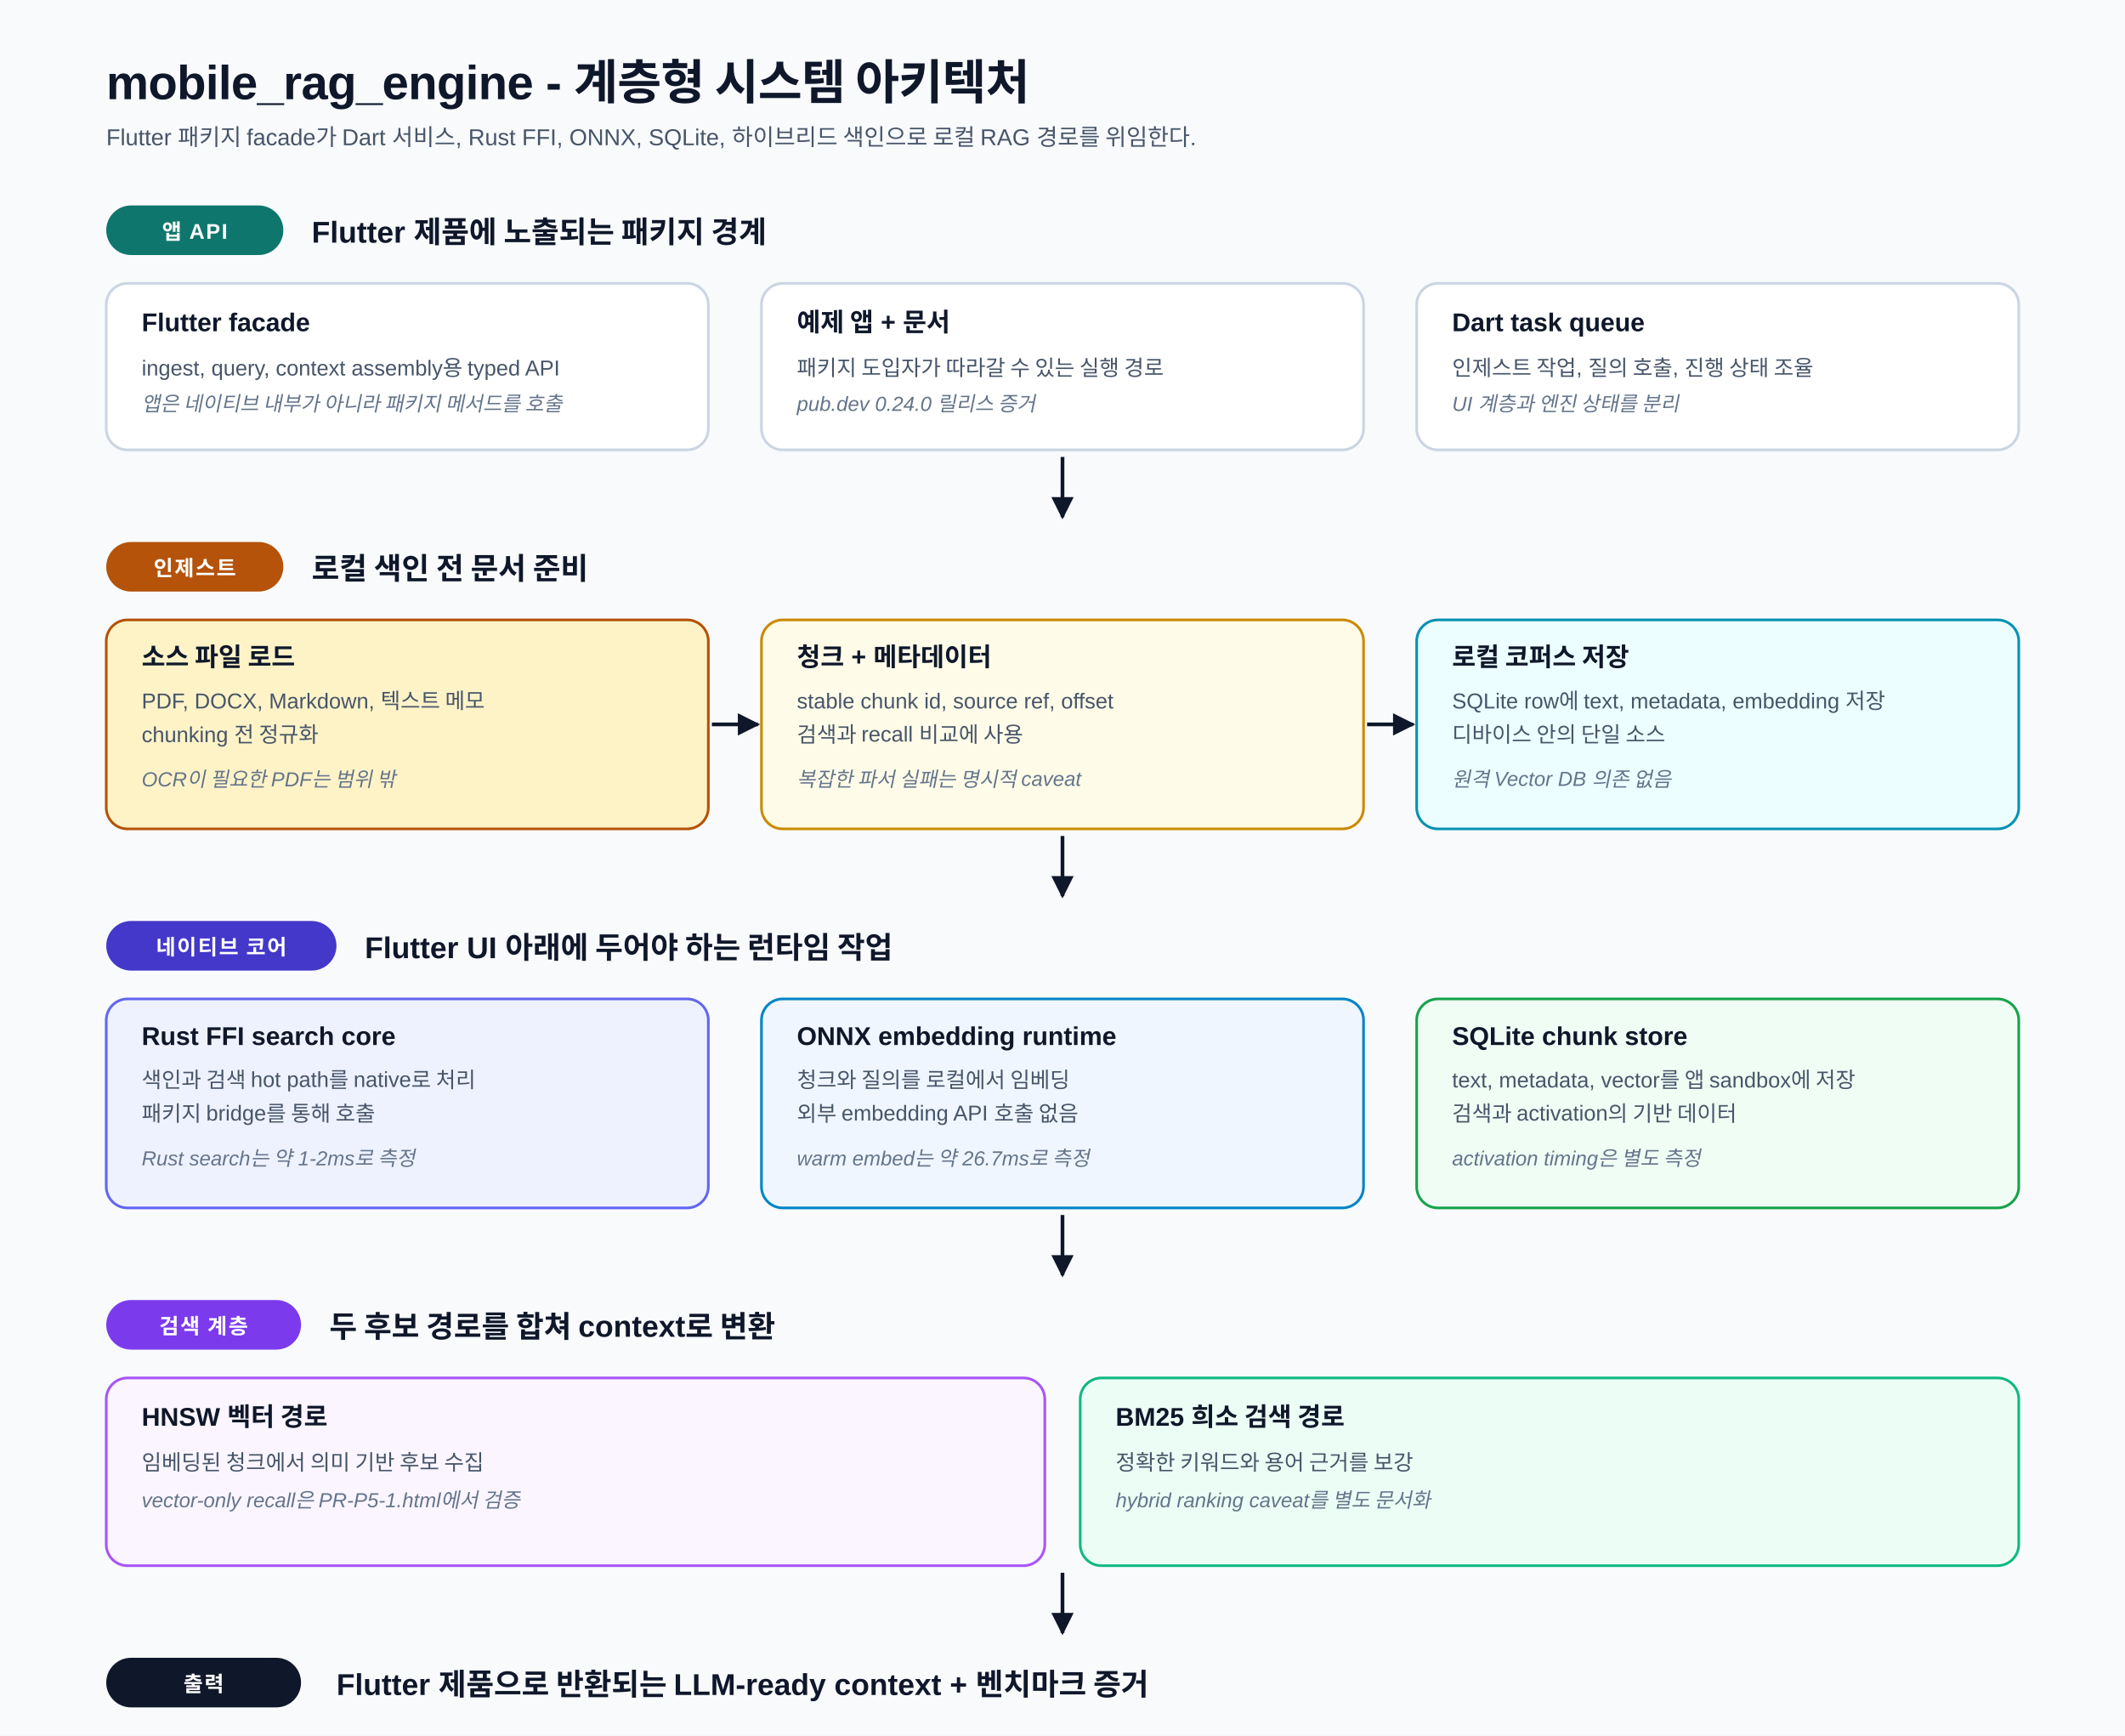
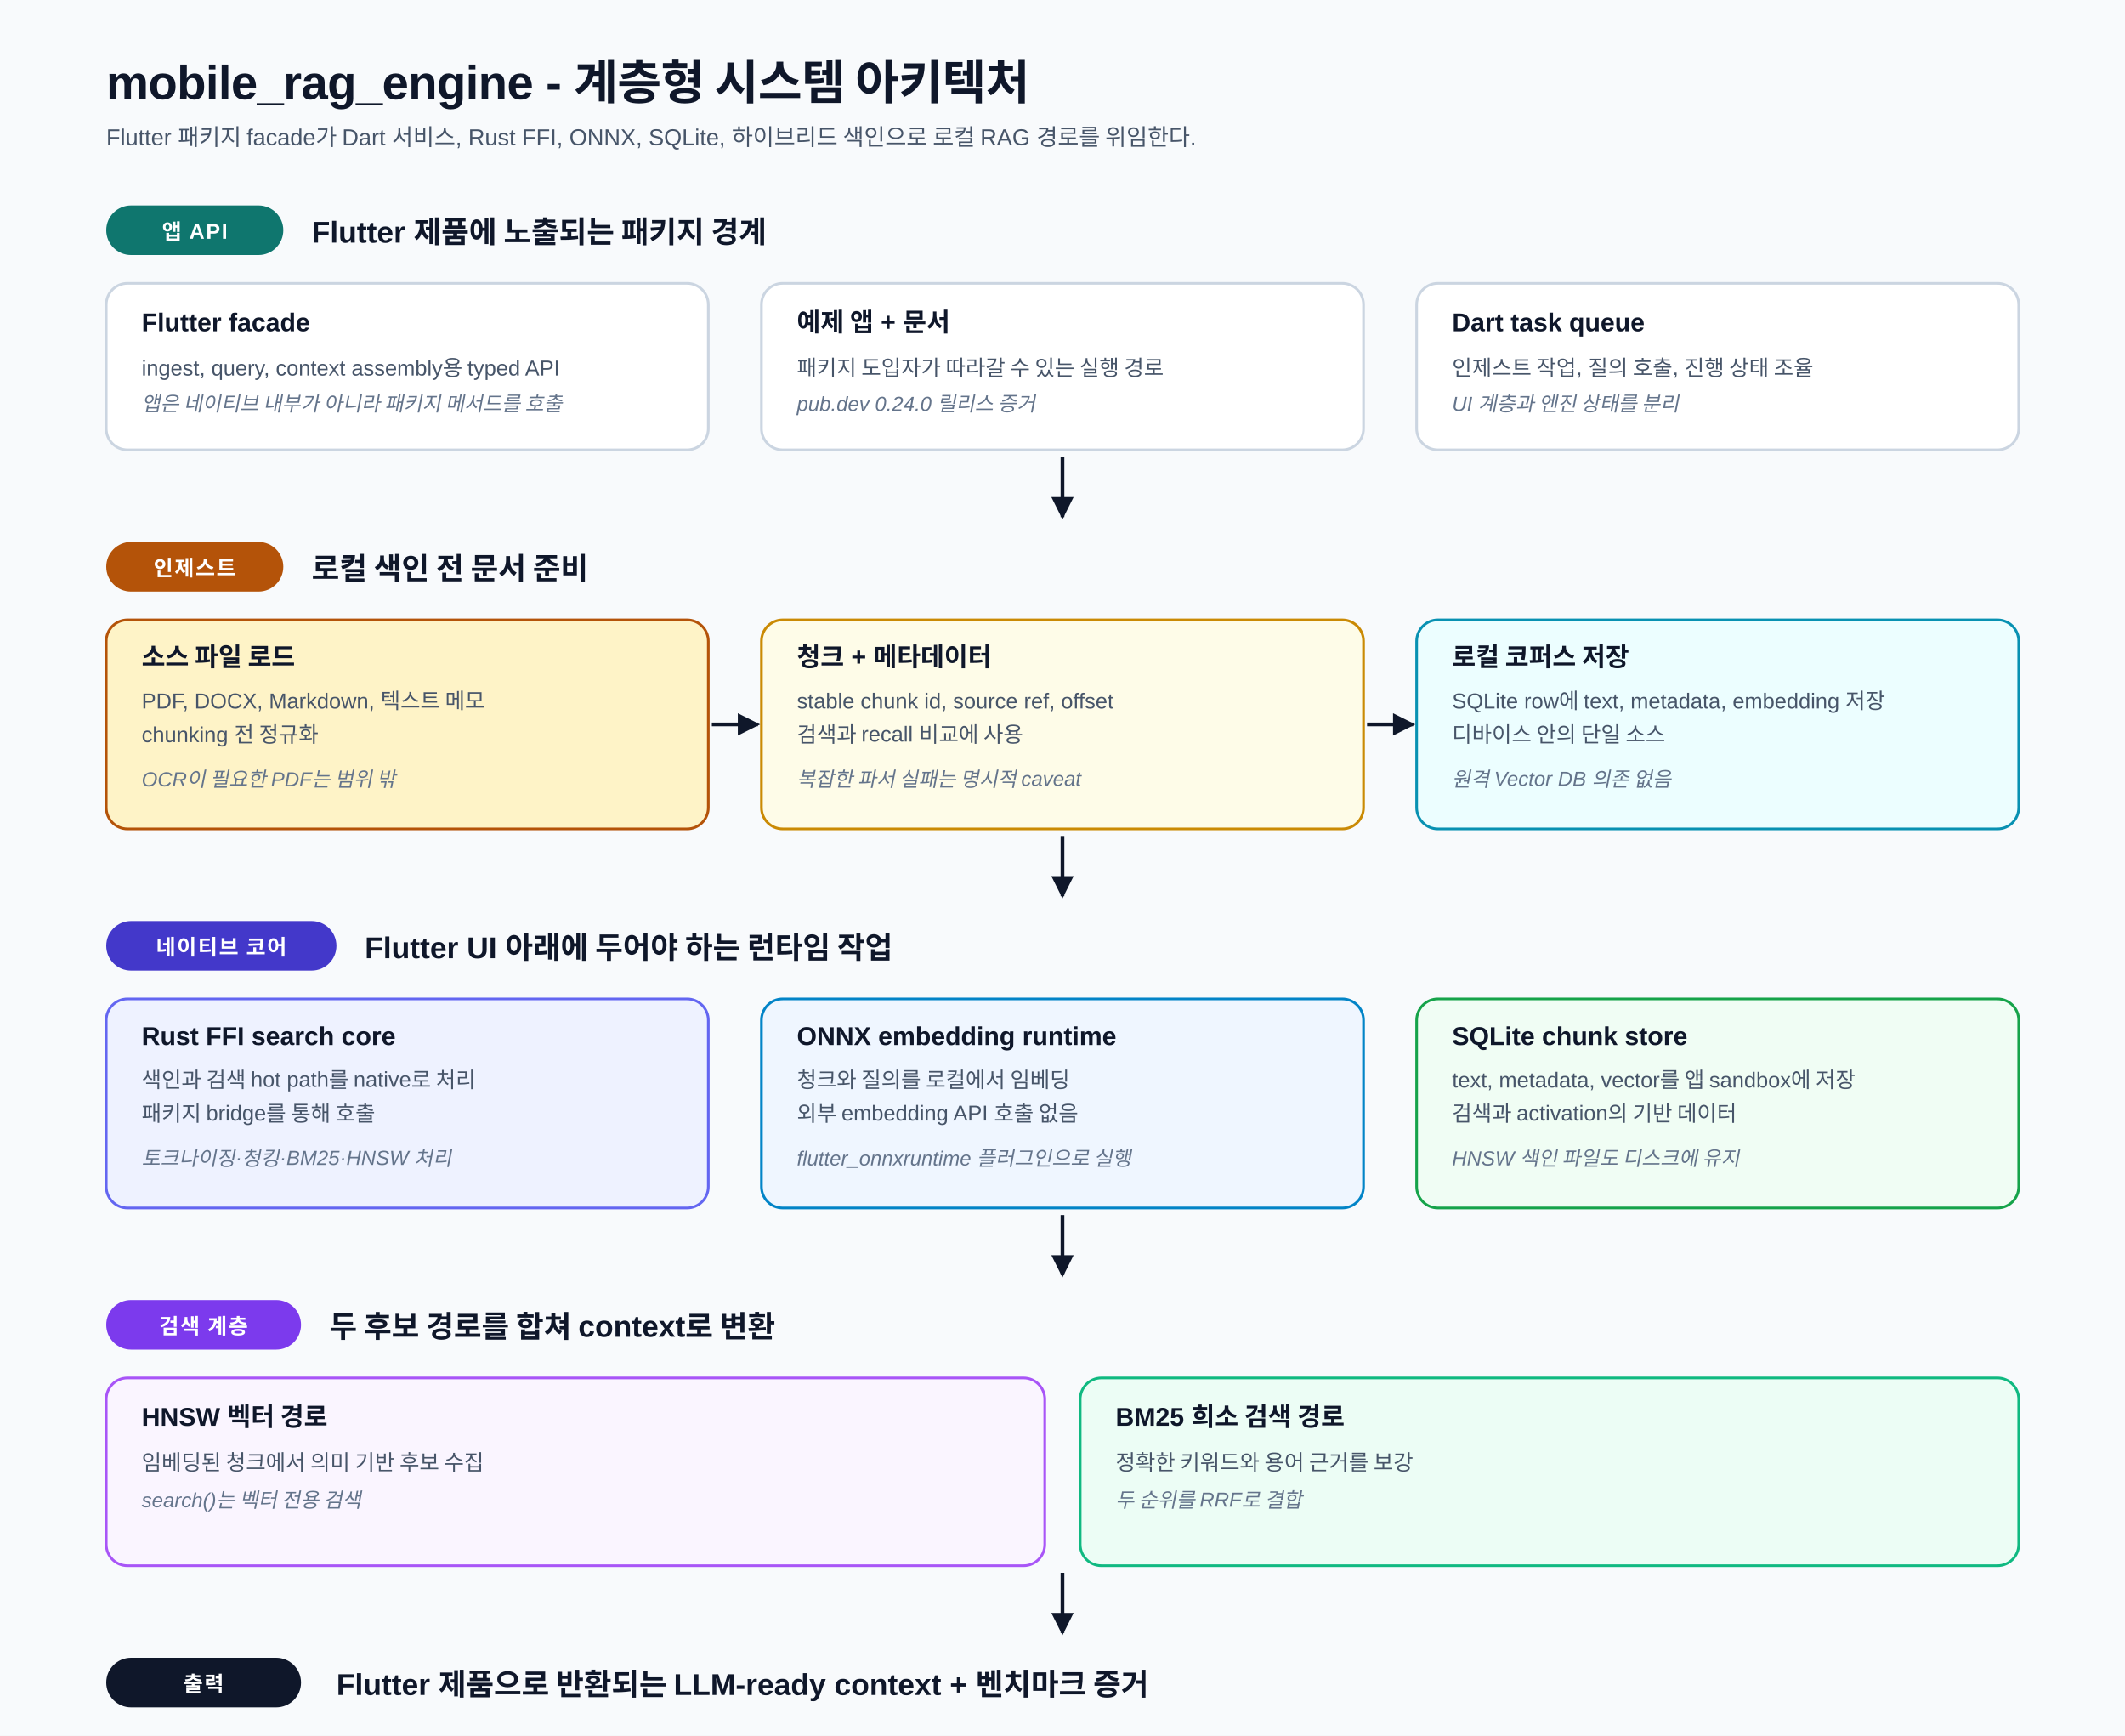
<svg xmlns="http://www.w3.org/2000/svg" viewBox="0 0 1200 980" font-family="-apple-system, 'Apple SD Gothic Neo', 'Helvetica Neue', Arial, sans-serif" role="img" aria-labelledby="title desc">
  <defs>
    <style>
      .h1 { font-size: 27px; font-weight: 700; fill: #0f172a; letter-spacing: -0.3px; }
      .lead { font-size: 13px; fill: #475569; }
      .h2 { font-size: 12px; font-weight: 700; fill: #ffffff; letter-spacing: 0.8px; }
      .layer { font-size: 17px; font-weight: 700; fill: #0f172a; }
      .step { font-size: 14.5px; font-weight: 650; fill: #0f172a; }
      .desc { font-size: 12.2px; fill: #475569; }
      .note { font-size: 11.5px; fill: #64748b; font-style: italic; }
      .arrow { stroke: #0f172a; stroke-width: 2.1; fill: none; marker-end: url(#arr); }
    </style>
    <marker id="arr" viewBox="0 0 10 10" refX="9" refY="5" markerWidth="6" markerHeight="6" orient="auto-start-reverse">
      <path d="M0,0 L10,5 L0,10 z" fill="#0f172a" />
    </marker>
  </defs>
  <rect width="1200" height="980" fill="#f8fafc" />
  <text x="60" y="56" class="h1">mobile_rag_engine - 계층형 시스템 아키텍처</text>
  <text x="60" y="82" class="lead">Flutter 패키지 facade가 Dart 서비스, Rust FFI, ONNX, SQLite, 하이브리드 색인으로 로컬 RAG 경로를 위임한다.</text>
  <rect x="60" y="116" width="100" height="28" rx="14" fill="#0f766e" />
  <text x="110" y="135" text-anchor="middle" class="h2">앱 API</text>
  <text x="176" y="137" class="layer">Flutter 제품에 노출되는 패키지 경계</text>
  <g>
    <rect x="60" y="160" width="340" height="94" rx="12" fill="#ffffff" stroke="#cbd5e1" stroke-width="1.5" />
    <text x="80" y="187" class="step">Flutter facade</text>
    <text x="80" y="212" class="desc">ingest, query, context assembly용 typed API</text>
    <text x="80" y="232" class="note">앱은 네이티브 내부가 아니라 패키지 메서드를 호출</text>
  </g>
  <g>
    <rect x="430" y="160" width="340" height="94" rx="12" fill="#ffffff" stroke="#cbd5e1" stroke-width="1.5" />
    <text x="450" y="187" class="step">예제 앱 + 문서</text>
    <text x="450" y="212" class="desc">패키지 도입자가 따라갈 수 있는 실행 경로</text>
    <text x="450" y="232" class="note">pub.dev 0.24.0 릴리스 증거</text>
  </g>
  <g>
    <rect x="800" y="160" width="340" height="94" rx="12" fill="#ffffff" stroke="#cbd5e1" stroke-width="1.5" />
    <text x="820" y="187" class="step">Dart task queue</text>
    <text x="820" y="212" class="desc">인제스트 작업, 질의 호출, 진행 상태 조율</text>
    <text x="820" y="232" class="note">UI 계층과 엔진 상태를 분리</text>
  </g>
  <path class="arrow" d="M600 258 L600 292" />
  <rect x="60" y="306" width="100" height="28" rx="14" fill="#b45309" />
  <text x="110" y="325" text-anchor="middle" class="h2">인제스트</text>
  <text x="176" y="327" class="layer">로컬 색인 전 문서 준비</text>
  <g>
    <rect x="60" y="350" width="340" height="118" rx="12" fill="#fef3c7" stroke="#b45309" stroke-width="1.5" />
    <text x="80" y="376" class="step">소스 파일 로드</text>
    <text x="80" y="400" class="desc">PDF, DOCX, Markdown, 텍스트 메모</text>
    <text x="80" y="419" class="desc">chunking 전 정규화</text>
    <text x="80" y="444" class="note">OCR이 필요한 PDF는 범위 밖</text>
  </g>
  <g>
    <rect x="430" y="350" width="340" height="118" rx="12" fill="#fefce8" stroke="#ca8a04" stroke-width="1.5" />
    <text x="450" y="376" class="step">청크 + 메타데이터</text>
    <text x="450" y="400" class="desc">stable chunk id, source ref, offset</text>
    <text x="450" y="419" class="desc">검색과 recall 비교에 사용</text>
    <text x="450" y="444" class="note">복잡한 파서 실패는 명시적 caveat</text>
  </g>
  <g>
    <rect x="800" y="350" width="340" height="118" rx="12" fill="#ecfeff" stroke="#0891b2" stroke-width="1.5" />
    <text x="820" y="376" class="step">로컬 코퍼스 저장</text>
    <text x="820" y="400" class="desc">SQLite row에 text, metadata, embedding 저장</text>
    <text x="820" y="419" class="desc">디바이스 안의 단일 소스</text>
    <text x="820" y="444" class="note">원격 Vector DB 의존 없음</text>
  </g>
  <path class="arrow" d="M402 409 L428 409" />
  <path class="arrow" d="M772 409 L798 409" />
  <path class="arrow" d="M600 472 L600 506" />
  <rect x="60" y="520" width="130" height="28" rx="14" fill="#4338ca" />
  <text x="125" y="539" text-anchor="middle" class="h2">네이티브 코어</text>
  <text x="206" y="541" class="layer">Flutter UI 아래에 두어야 하는 런타임 작업</text>
  <g>
    <rect x="60" y="564" width="340" height="118" rx="12" fill="#eef2ff" stroke="#6366f1" stroke-width="1.5" />
    <text x="80" y="590" class="step">Rust FFI search core</text>
    <text x="80" y="614" class="desc">색인과 검색 hot path를 native로 처리</text>
    <text x="80" y="633" class="desc">패키지 bridge를 통해 호출</text>
-     <text x="80" y="658" class="note">Rust search는 약 1-2ms로 측정</text>
+     <text x="80" y="658" class="note">토크나이징·청킹·BM25·HNSW 처리</text>
  </g>
  <g>
    <rect x="430" y="564" width="340" height="118" rx="12" fill="#eff6ff" stroke="#0284c7" stroke-width="1.5" />
    <text x="450" y="590" class="step">ONNX embedding runtime</text>
    <text x="450" y="614" class="desc">청크와 질의를 로컬에서 임베딩</text>
    <text x="450" y="633" class="desc">외부 embedding API 호출 없음</text>
-     <text x="450" y="658" class="note">warm embed는 약 26.7ms로 측정</text>
+     <text x="450" y="658" class="note">flutter_onnxruntime 플러그인으로 실행</text>
  </g>
  <g>
    <rect x="800" y="564" width="340" height="118" rx="12" fill="#f0fdf4" stroke="#16a34a" stroke-width="1.5" />
    <text x="820" y="590" class="step">SQLite chunk store</text>
    <text x="820" y="614" class="desc">text, metadata, vector를 앱 sandbox에 저장</text>
    <text x="820" y="633" class="desc">검색과 activation의 기반 데이터</text>
-     <text x="820" y="658" class="note">activation timing은 별도 측정</text>
+     <text x="820" y="658" class="note">HNSW 색인 파일도 디스크에 유지</text>
  </g>
  <path class="arrow" d="M600 686 L600 720" />
  <rect x="60" y="734" width="110" height="28" rx="14" fill="#7c3aed" />
  <text x="115" y="753" text-anchor="middle" class="h2">검색 계층</text>
  <text x="186" y="755" class="layer">두 후보 경로를 합쳐 context로 변환</text>
  <g>
    <rect x="60" y="778" width="530" height="106" rx="12" fill="#faf5ff" stroke="#a855f7" stroke-width="1.5" />
    <text x="80" y="805" class="step">HNSW 벡터 경로</text>
    <text x="80" y="830" class="desc">임베딩된 청크에서 의미 기반 후보 수집</text>
-     <text x="80" y="851" class="note">vector-only recall은 PR-P5-1.html에서 검증</text>
+     <text x="80" y="851" class="note">search()는 벡터 전용 검색</text>
  </g>
  <g>
    <rect x="610" y="778" width="530" height="106" rx="12" fill="#ecfdf5" stroke="#10b981" stroke-width="1.5" />
    <text x="630" y="805" class="step">BM25 희소 검색 경로</text>
    <text x="630" y="830" class="desc">정확한 키워드와 용어 근거를 보강</text>
-     <text x="630" y="851" class="note">hybrid ranking caveat를 별도 문서화</text>
+     <text x="630" y="851" class="note">두 순위를 RRF로 결합</text>
  </g>
  <path class="arrow" d="M600 888 L600 922" />
  <rect x="60" y="936" width="110" height="28" rx="14" fill="#0f172a" />
  <text x="115" y="955" text-anchor="middle" class="h2">출력</text>
  <text x="190" y="957" class="layer">Flutter 제품으로 반환되는 LLM-ready context + 벤치마크 증거</text>
</svg>
